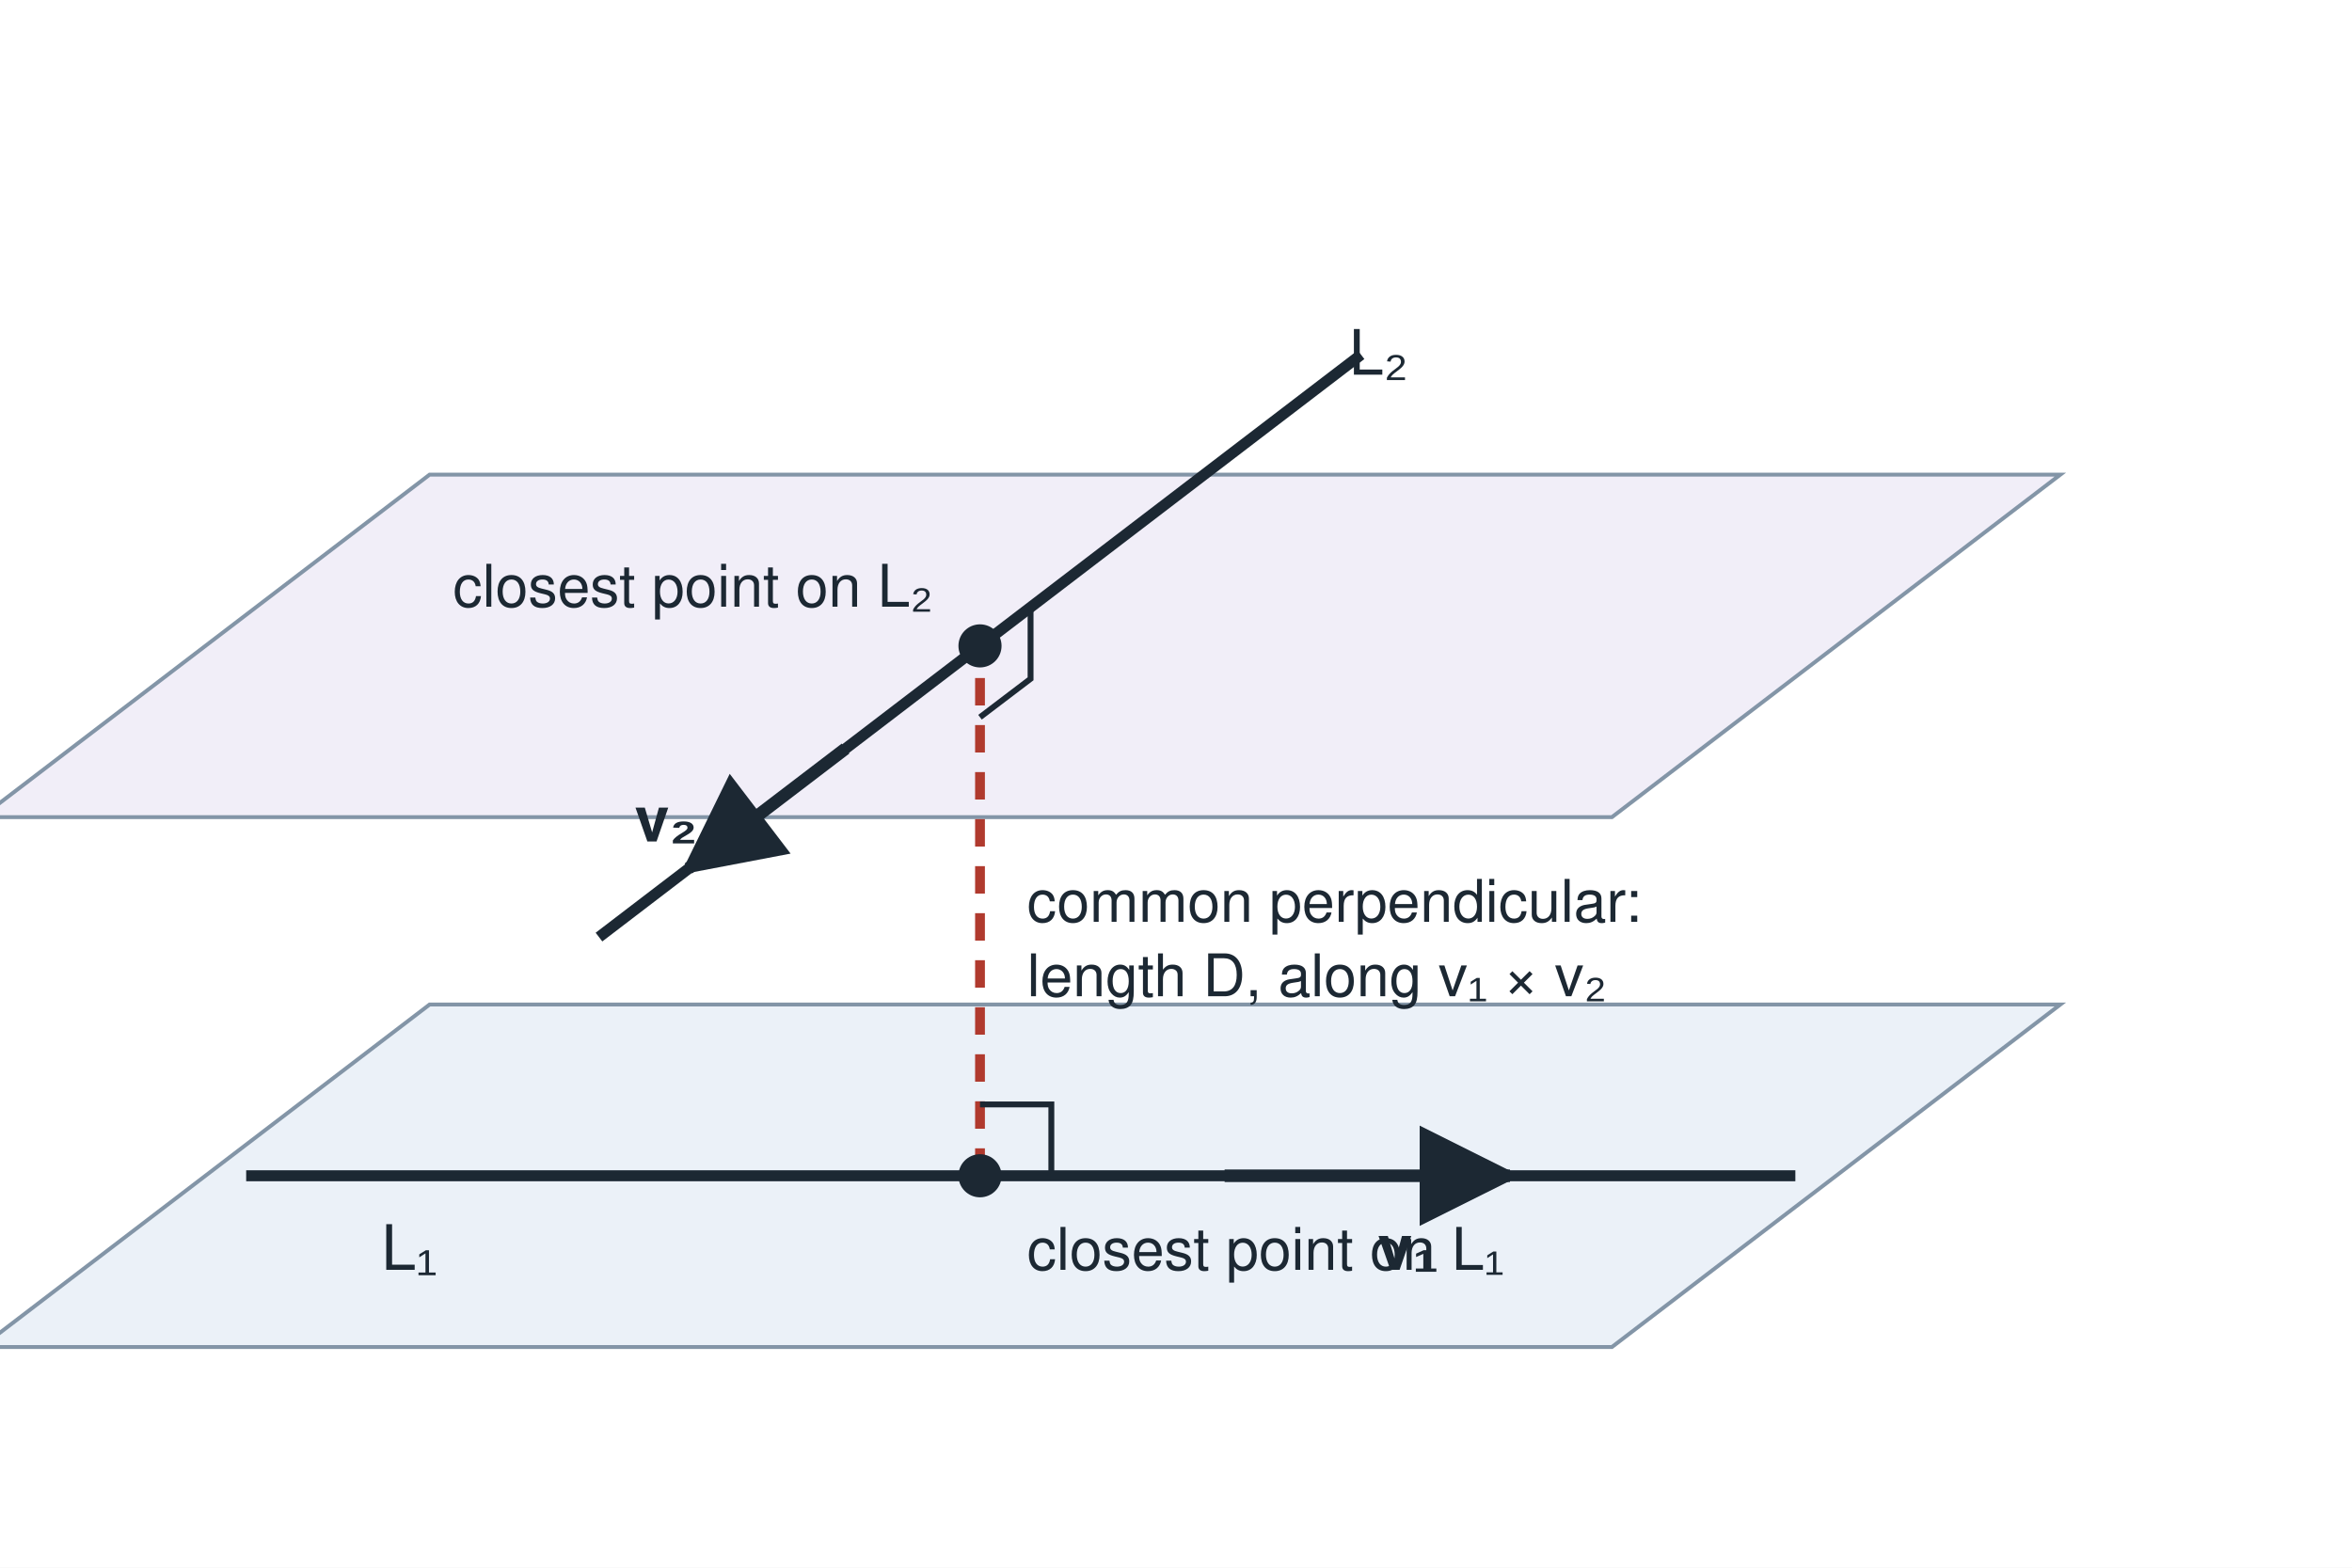
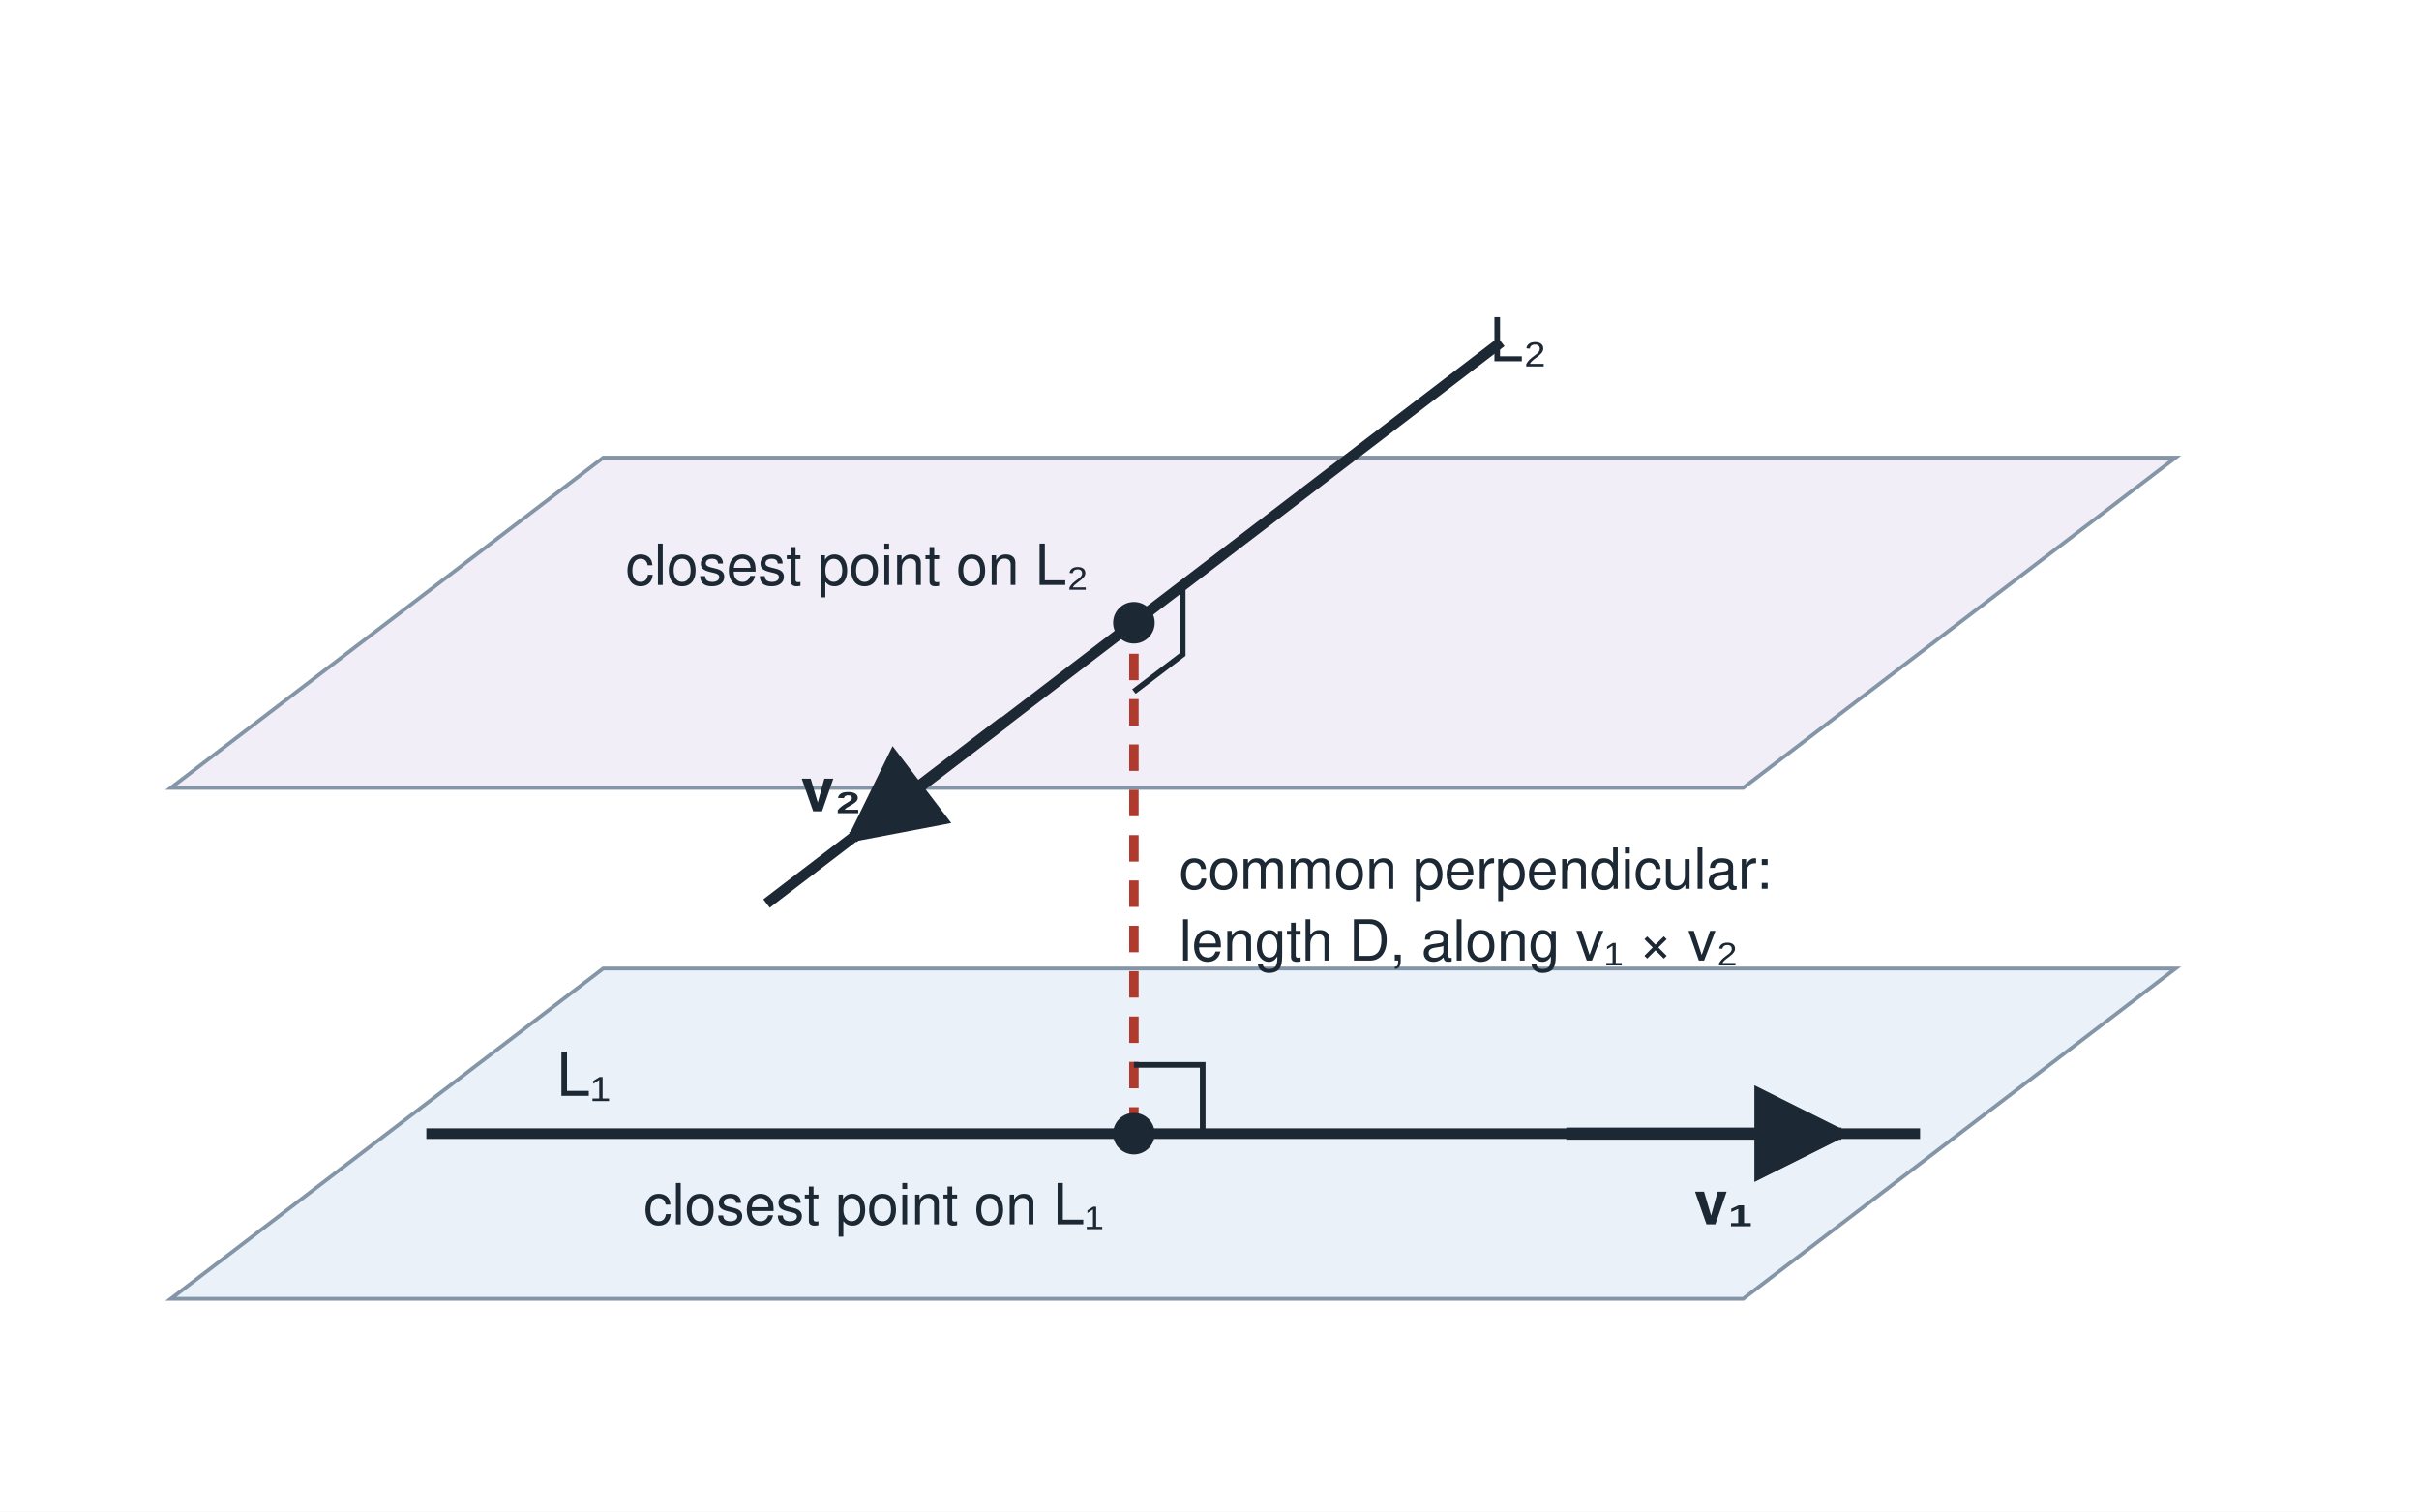
- <svg xmlns="http://www.w3.org/2000/svg" viewBox="0 0 600 400" width="600" height="400" font-family="Helvetica, Arial, sans-serif" font-size="16" fill="#1c2833">
-   <rect x="0" y="0" width="600" height="400" fill="#ffffff" />
+ <svg xmlns="http://www.w3.org/2000/svg" viewBox="0 0 640 400" width="640" height="400" font-family="Helvetica, Arial, sans-serif" font-size="16" fill="#1c2833">
+   <rect x="0" y="0" width="640" height="400" fill="#ffffff" />
  <defs>
    <marker id="ah" viewBox="0 0 10 10" refX="9" refY="5" markerWidth="8" markerHeight="8" orient="auto-start-reverse">
      <path d="M0,0 L10,5 L0,10 z" fill="#1c2833" />
    </marker>
    <marker id="ahg" viewBox="0 0 10 10" refX="9" refY="5" markerWidth="4" markerHeight="4" orient="auto-start-reverse">
      <path d="M0,0 L10,5 L0,10 z" fill="#2e7d4f" />
    </marker>
  </defs>
-   <polygon points="109.6,256.3 -4.8,343.7 411.2,343.7 525.6,256.3" fill="#dde8f3" stroke="#8395a7" stroke-width="1" fill-opacity="0.6" />
-   <polygon points="109.6,121.1 -4.8,208.5 411.2,208.5 525.6,121.1" fill="#e8e2f3" stroke="#8395a7" stroke-width="1" fill-opacity="0.6" />
-   <line x1="62.8" y1="300.0" x2="458.0" y2="300.0" stroke="#1c2833" stroke-width="2.8" />
-   <line x1="347.2" y1="90.5" x2="152.8" y2="239.1" stroke="#1c2833" stroke-width="2.8" />
-   <line x1="312.4" y1="300.0" x2="385.2" y2="300.0" stroke="#1c2833" stroke-width="3.2" marker-end="url(#ah)" />
-   <line x1="215.7" y1="191.0" x2="175.6" y2="221.6" stroke="#1c2833" stroke-width="3.2" marker-end="url(#ah)" />
-   <line x1="250.0" y1="300.0" x2="250.0" y2="164.8" stroke="#b03a2e" stroke-width="2.5" stroke-dasharray="7 5" />
-   <path d="M268.2,300.0 L268.2,281.8 L250.0,281.8" fill="none" stroke="#1c2833" stroke-width="1.5" />
-   <path d="M262.9,155.0 L262.9,173.2 L250.0,183.0" fill="none" stroke="#1c2833" stroke-width="1.5" />
-   <circle cx="250.0" cy="300.0" r="5.5" fill="#1c2833" />
-   <circle cx="250.0" cy="164.8" r="5.5" fill="#1c2833" />
-   <text x="104.4" y="324.0" text-anchor="middle" font-size="16">L₁</text>
-   <text x="344.1" y="95.6" text-anchor="start" font-size="16">L₂</text>
-   <text x="359.2" y="324.0" text-anchor="middle" font-size="16" font-weight="bold">v₁</text>
-   <text x="177.9" y="214.7" text-anchor="end" font-size="16" font-weight="bold">v₂</text>
-   <text x="262.0" y="235.2" text-anchor="start" font-size="15">common perpendicular:</text>
-   <text x="262.0" y="254.2" text-anchor="start" font-size="15">length D, along v₁ × v₂</text>
-   <text x="262.0" y="324.0" text-anchor="start" font-size="15">closest point on L₁</text>
-   <text x="238.0" y="154.8" text-anchor="end" font-size="15">closest point on L₂</text>
+   <polygon points="159.6,256.3 45.2,343.7 461.2,343.7 575.6,256.3" fill="#dde8f3" stroke="#8395a7" stroke-width="1" fill-opacity="0.6" />
+   <polygon points="159.6,121.1 45.2,208.5 461.2,208.5 575.6,121.1" fill="#e8e2f3" stroke="#8395a7" stroke-width="1" fill-opacity="0.6" />
+   <line x1="112.8" y1="300.0" x2="508.0" y2="300.0" stroke="#1c2833" stroke-width="2.8" />
+   <line x1="397.2" y1="90.5" x2="202.8" y2="239.1" stroke="#1c2833" stroke-width="2.8" />
+   <line x1="414.4" y1="300.0" x2="487.2" y2="300.0" stroke="#1c2833" stroke-width="3.2" marker-end="url(#ah)" />
+   <line x1="265.7" y1="191.0" x2="225.6" y2="221.6" stroke="#1c2833" stroke-width="3.2" marker-end="url(#ah)" />
+   <line x1="300.0" y1="300.0" x2="300.0" y2="164.8" stroke="#b03a2e" stroke-width="2.5" stroke-dasharray="7 5" />
+   <path d="M318.2,300.0 L318.2,281.8 L300.0,281.8" fill="none" stroke="#1c2833" stroke-width="1.5" />
+   <path d="M312.9,155.0 L312.9,173.2 L300.0,183.0" fill="none" stroke="#1c2833" stroke-width="1.5" />
+   <circle cx="300.0" cy="300.0" r="5.5" fill="#1c2833" />
+   <circle cx="300.0" cy="164.8" r="5.5" fill="#1c2833" />
+   <text x="154.4" y="290.0" text-anchor="middle" font-size="16">L₁</text>
+   <text x="394.1" y="95.6" text-anchor="start" font-size="16">L₂</text>
+   <text x="456.0" y="324.0" text-anchor="middle" font-size="16" font-weight="bold">v₁</text>
+   <text x="227.9" y="214.7" text-anchor="end" font-size="16" font-weight="bold">v₂</text>
+   <text x="312.0" y="235.2" text-anchor="start" font-size="15">common perpendicular:</text>
+   <text x="312.0" y="254.2" text-anchor="start" font-size="15">length D, along v₁ × v₂</text>
+   <text x="292.0" y="324.0" text-anchor="end" font-size="15">closest point on L₁</text>
+   <text x="288.0" y="154.8" text-anchor="end" font-size="15">closest point on L₂</text>
</svg>
